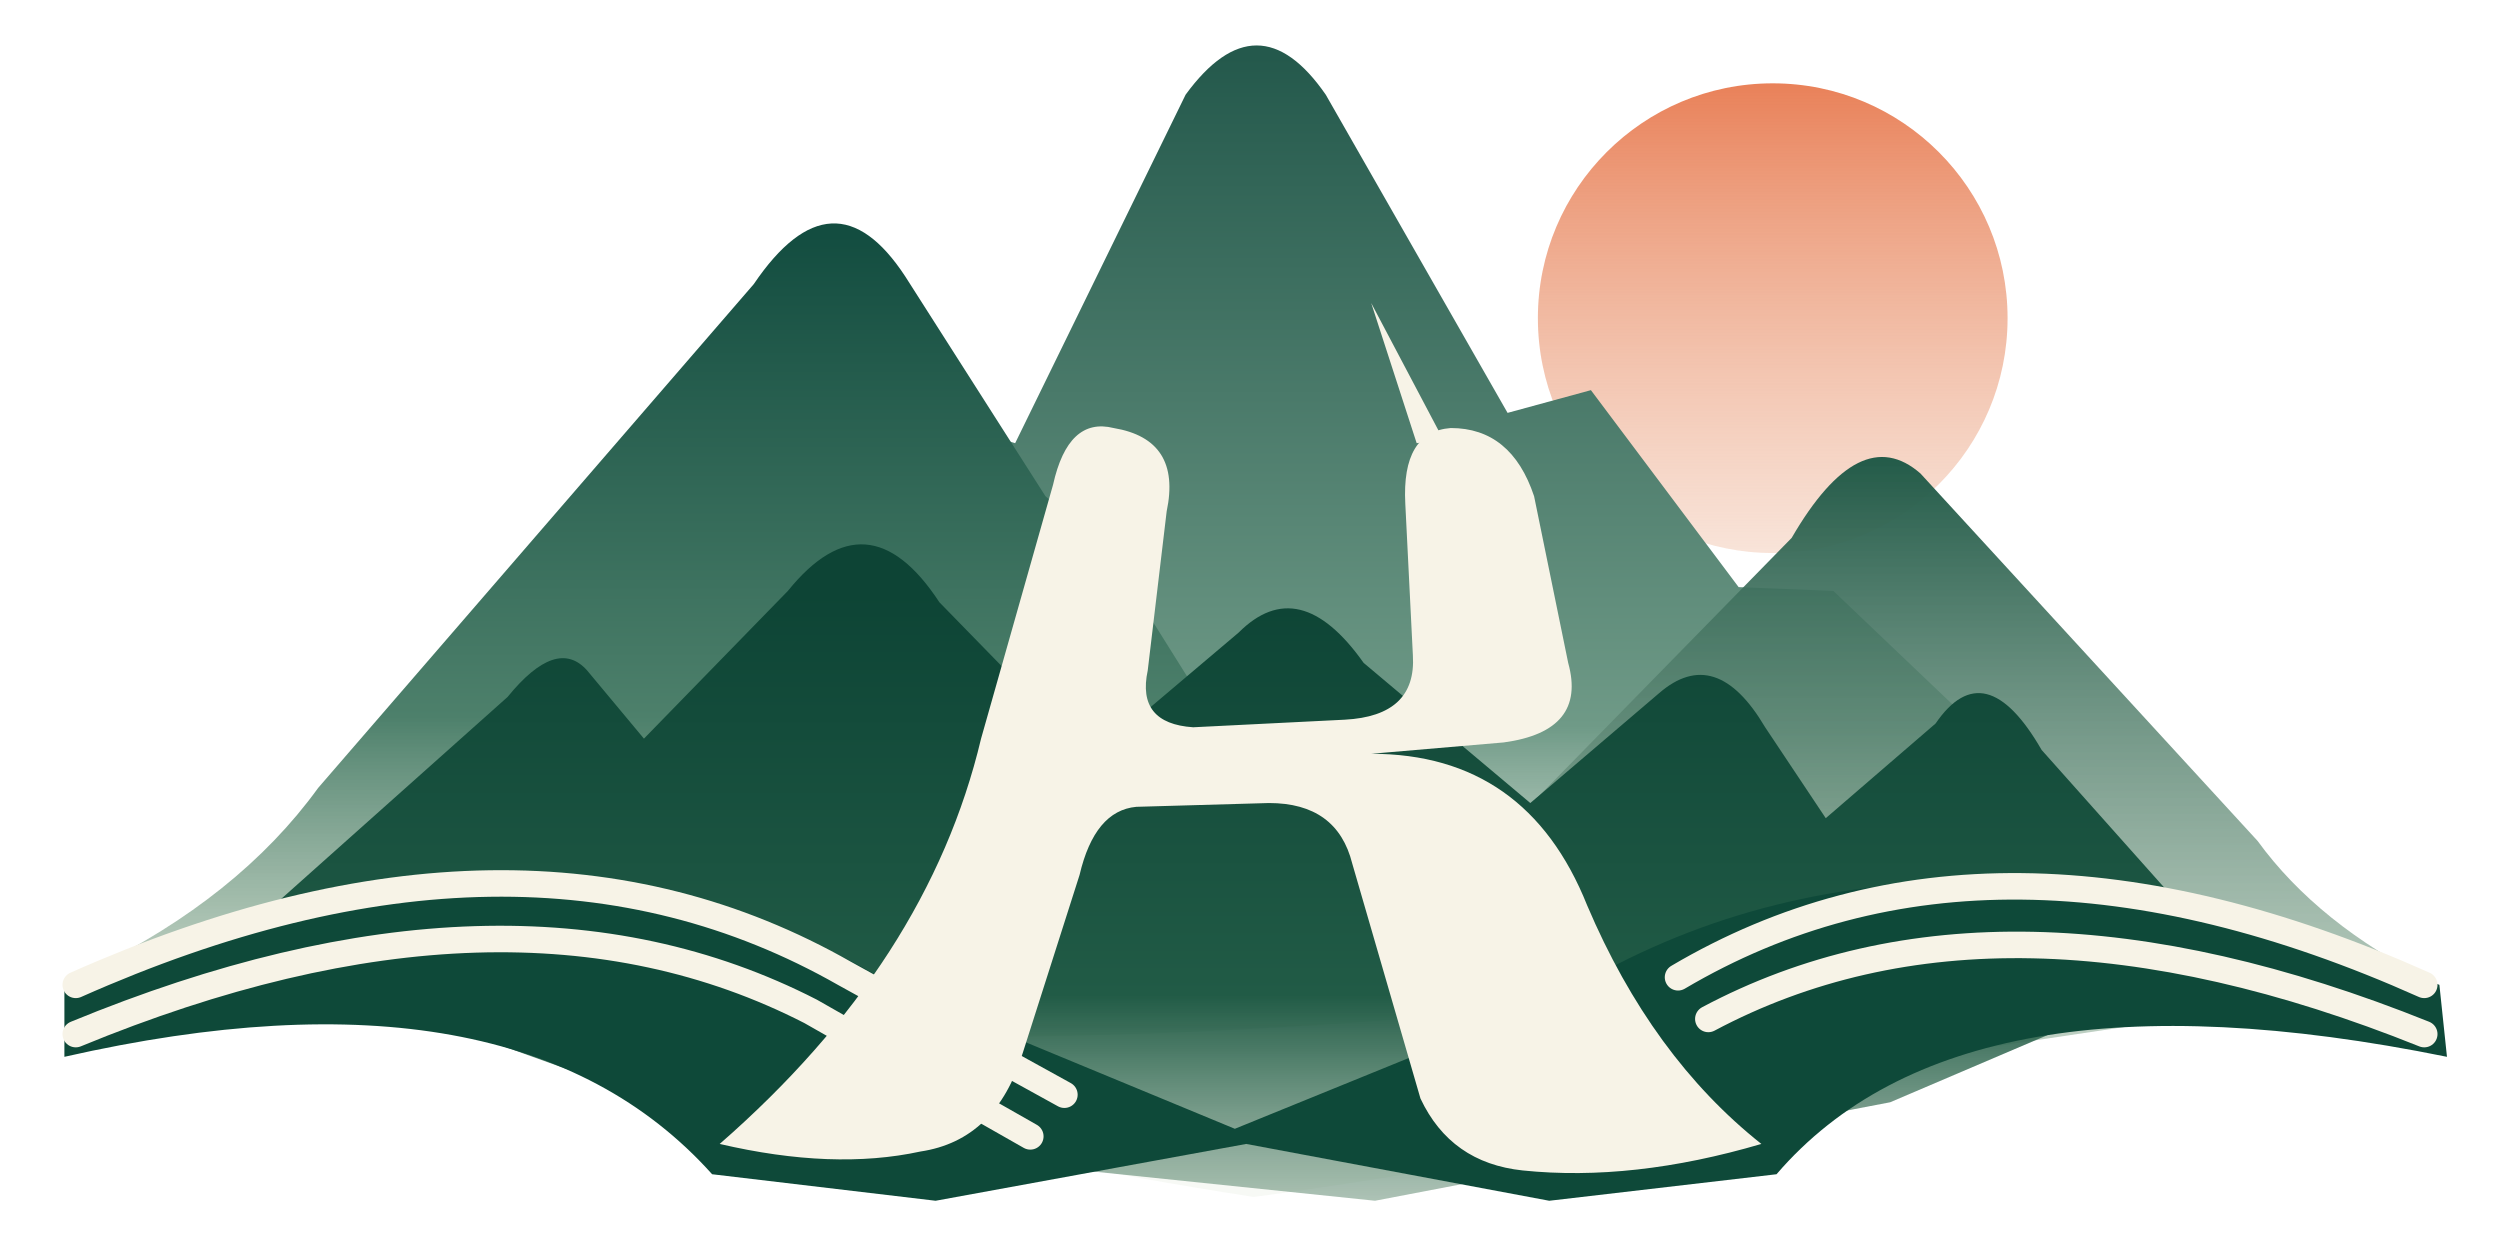
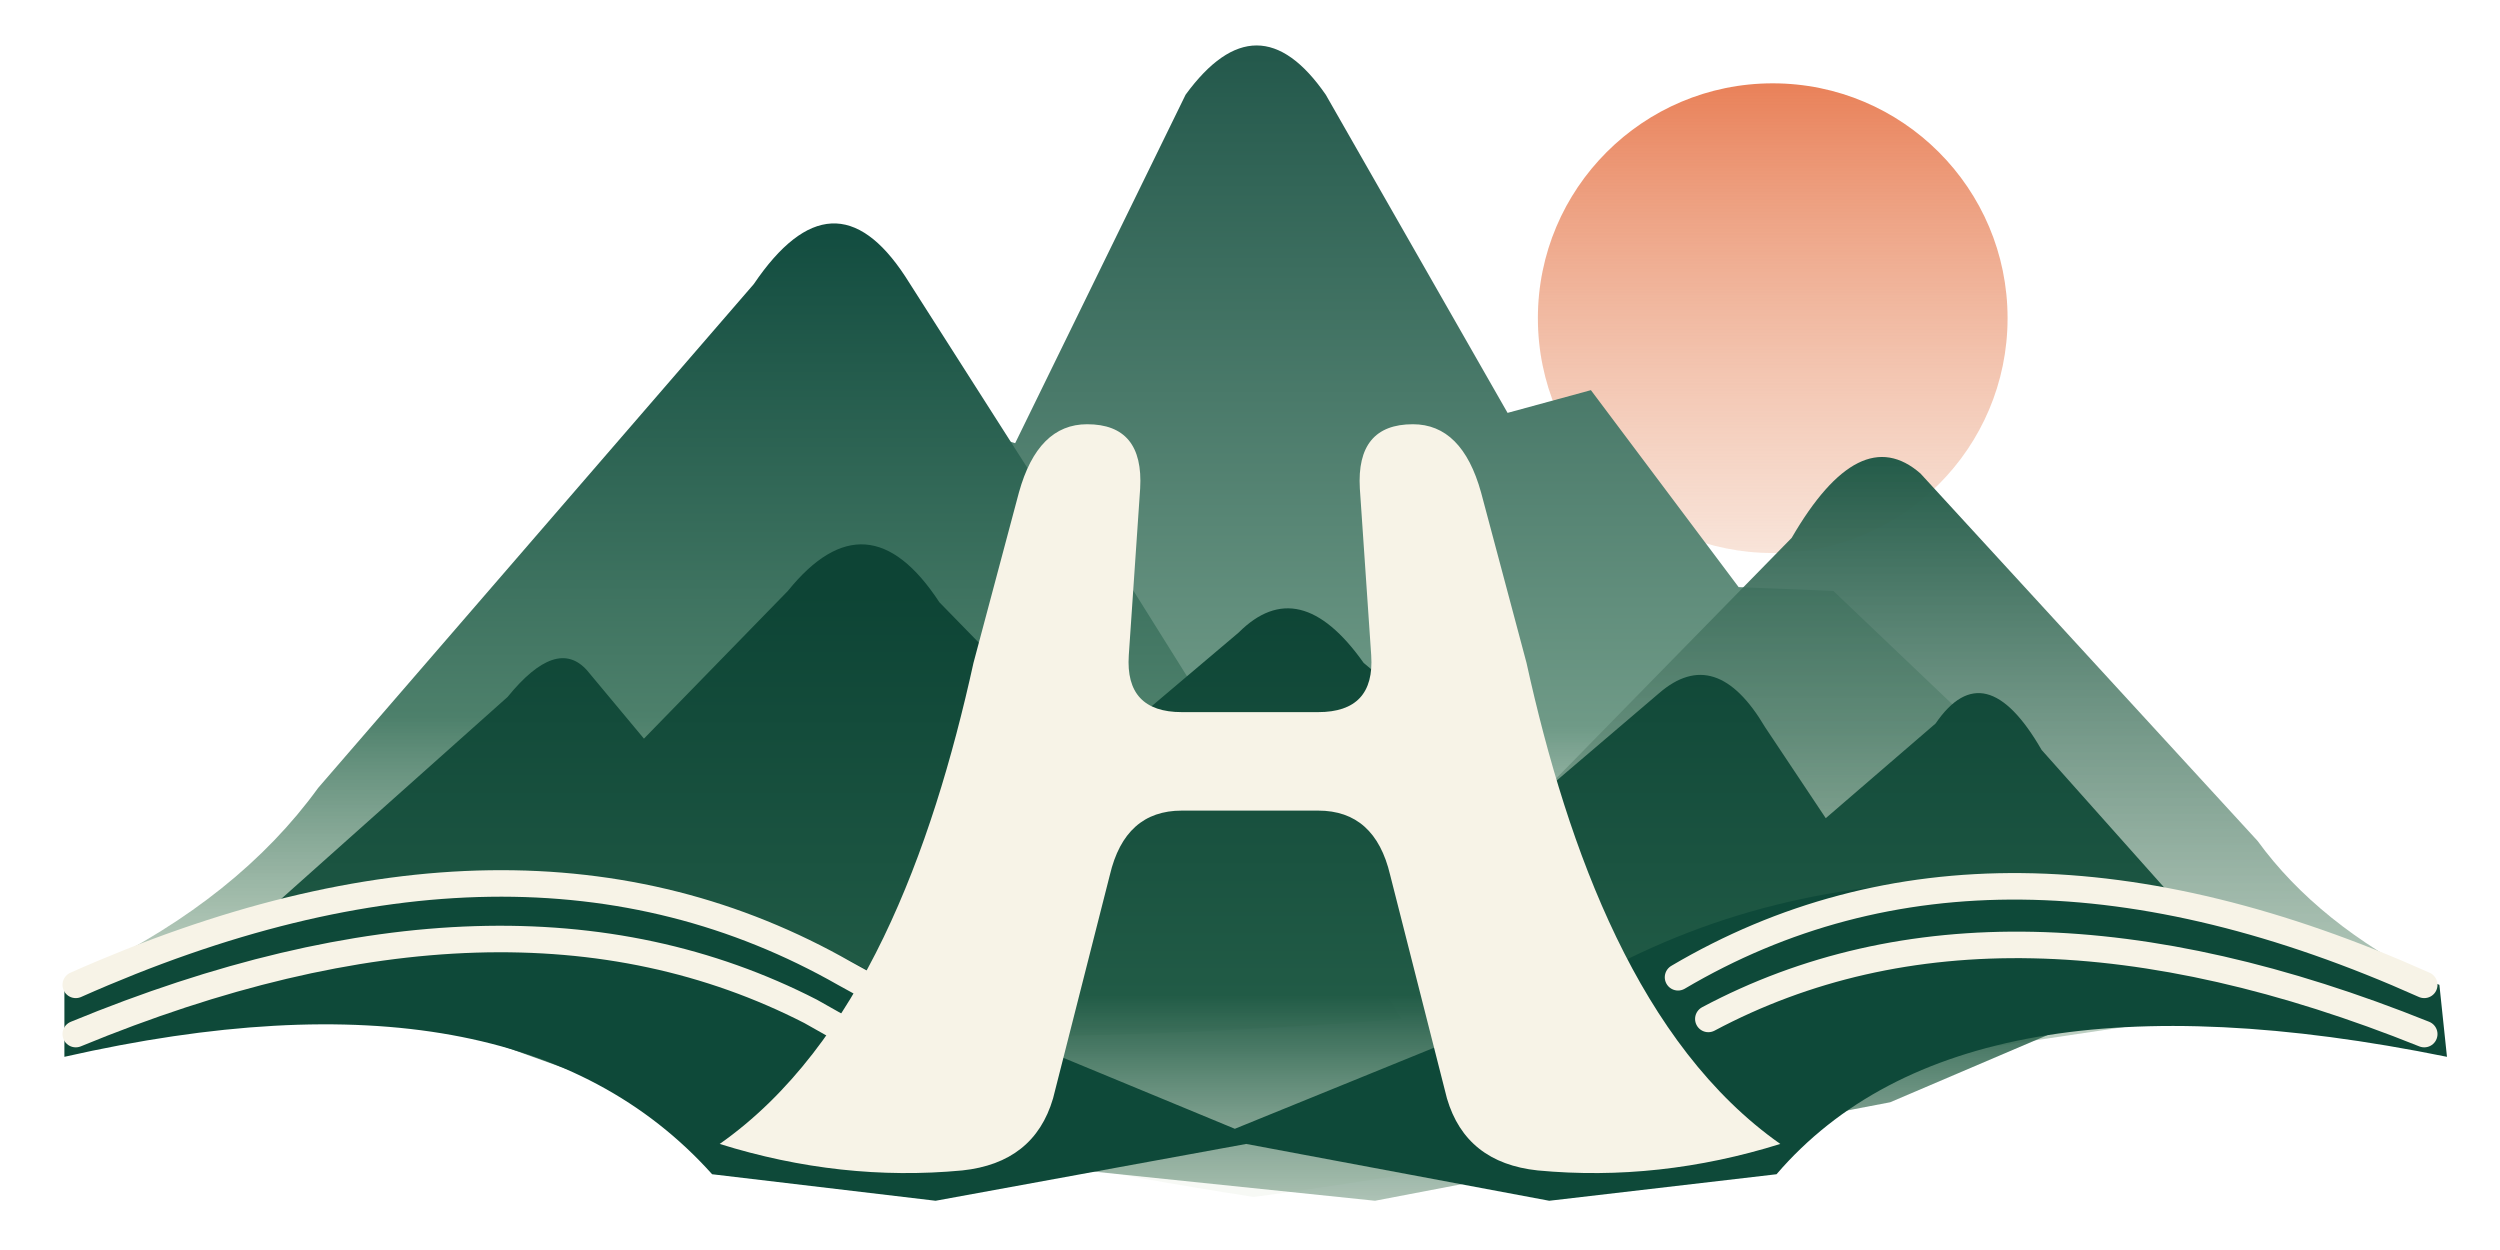
<svg xmlns="http://www.w3.org/2000/svg" viewBox="0 0 660 330" fill="none">
  <defs>
    <linearGradient id="sun" x1="465" y1="22" x2="465" y2="158" gradientUnits="userSpaceOnUse">
      <stop stop-color="#e98159" />
      <stop offset="1" stop-color="#edb89b" stop-opacity=".3" />
    </linearGradient>
    <linearGradient id="far" x1="337" y1="15" x2="337" y2="287" gradientUnits="userSpaceOnUse">
      <stop stop-color="#24594c" />
      <stop offset=".65" stop-color="#6f9a87" />
      <stop offset="1" stop-color="#d7dfce" stop-opacity=".2" />
    </linearGradient>
    <linearGradient id="left" x1="222" y1="62" x2="222" y2="274" gradientUnits="userSpaceOnUse">
      <stop stop-color="#134d40" />
      <stop offset=".6" stop-color="#4d806b" />
      <stop offset="1" stop-color="#b9cbb7" stop-opacity=".65" />
    </linearGradient>
    <linearGradient id="right" x1="492" y1="120" x2="492" y2="276" gradientUnits="userSpaceOnUse">
      <stop stop-color="#225a48" />
      <stop offset="1" stop-color="#a4bdaa" stop-opacity=".7" />
    </linearGradient>
    <linearGradient id="near" x1="325" y1="156" x2="325" y2="320" gradientUnits="userSpaceOnUse">
      <stop stop-color="#0d4435" />
      <stop offset=".65" stop-color="#215b46" />
      <stop offset="1" stop-color="#739881" stop-opacity=".55" />
    </linearGradient>
  </defs>
  <circle cx="468" cy="84" r="62" fill="url(#sun)" />
  <path d="M79 253 241 109 268 117 313 25Q332-1 350 25L398 109 420 103 459 155 484 156 590 257Q464 298 331 316 208 297 79 253Z" fill="url(#far)" />
  <path d="M24 256Q63 237 84 208L199 75Q220 44 239 73L276 131 293 146 370 269Q193 283 24 256Z" fill="url(#left)" />
  <path d="M380 237 473 142Q491 111 507 125L596 222Q612 244 642 259L468 285Z" fill="url(#right)" />
  <path d="M60 250 134 184Q147 168 155 177L170 195 208 156Q229 130 248 159L288 200 327 167Q343 151 360 175L404 212 438 183Q453 170 466 192L482 216 511 191Q524 172 539 198L588 253 499 291 363 317 199 300Z" fill="url(#near)" />
  <path d="M17 260Q145 203 239 262L326 298 412 263Q507 204 644 260L646 279Q518 253 469 310L409 317 329 302 247 317 188 310Q136 252 17 279Z" fill="#0e4939" />
  <g stroke="#f7f3e7" stroke-width="7" stroke-linecap="round">
-     <path d="M20 260Q137 208 223 257L281 289M20 273Q134 226 214 267L272 300" />
+     <path d="M20 260Q137 208 223 257L263 279M20 273Q134 226 214 267L253 289" />
    <path d="M443 258Q526 209 640 260M451 269Q528 228 640 273" />
  </g>
-   <path d="M190 302Q245 254 259 195L278 128Q282 110 294 113 312 116 308 135L303 177Q300 191 315 192L355 190Q374 189 373 173L371 133Q370 114 383 113 399 113 405 131L414 175Q419 193 397 196L362 199Q403 199 419 239 436 279 465 302Q431 312 402 309 383 307 375 290L357 228Q353 212 335 212L300 213Q289 214 285 231L270 278Q263 301 243 304 220 309 190 302Z" fill="#f7f3e7" />
-   <path d="M362 80 381 116 374 117Z" fill="#f7f3e7" />
+   <path d="M190 302C227 276 246 225 257 175L269 130Q274 112 287 112 302 112 301 129L298 173Q297 188 312 188H348Q363 188 362 173L359 129Q358 112 373 112 386 112 391 130L403 175C414 225 433 276 470 302Q438 312 406 309 387 307 382 290L367 231Q363 214 348 214H312Q297 214 293 231L278 290Q273 307 254 309 222 312 190 302Z" fill="#f7f3e7" />
</svg>
